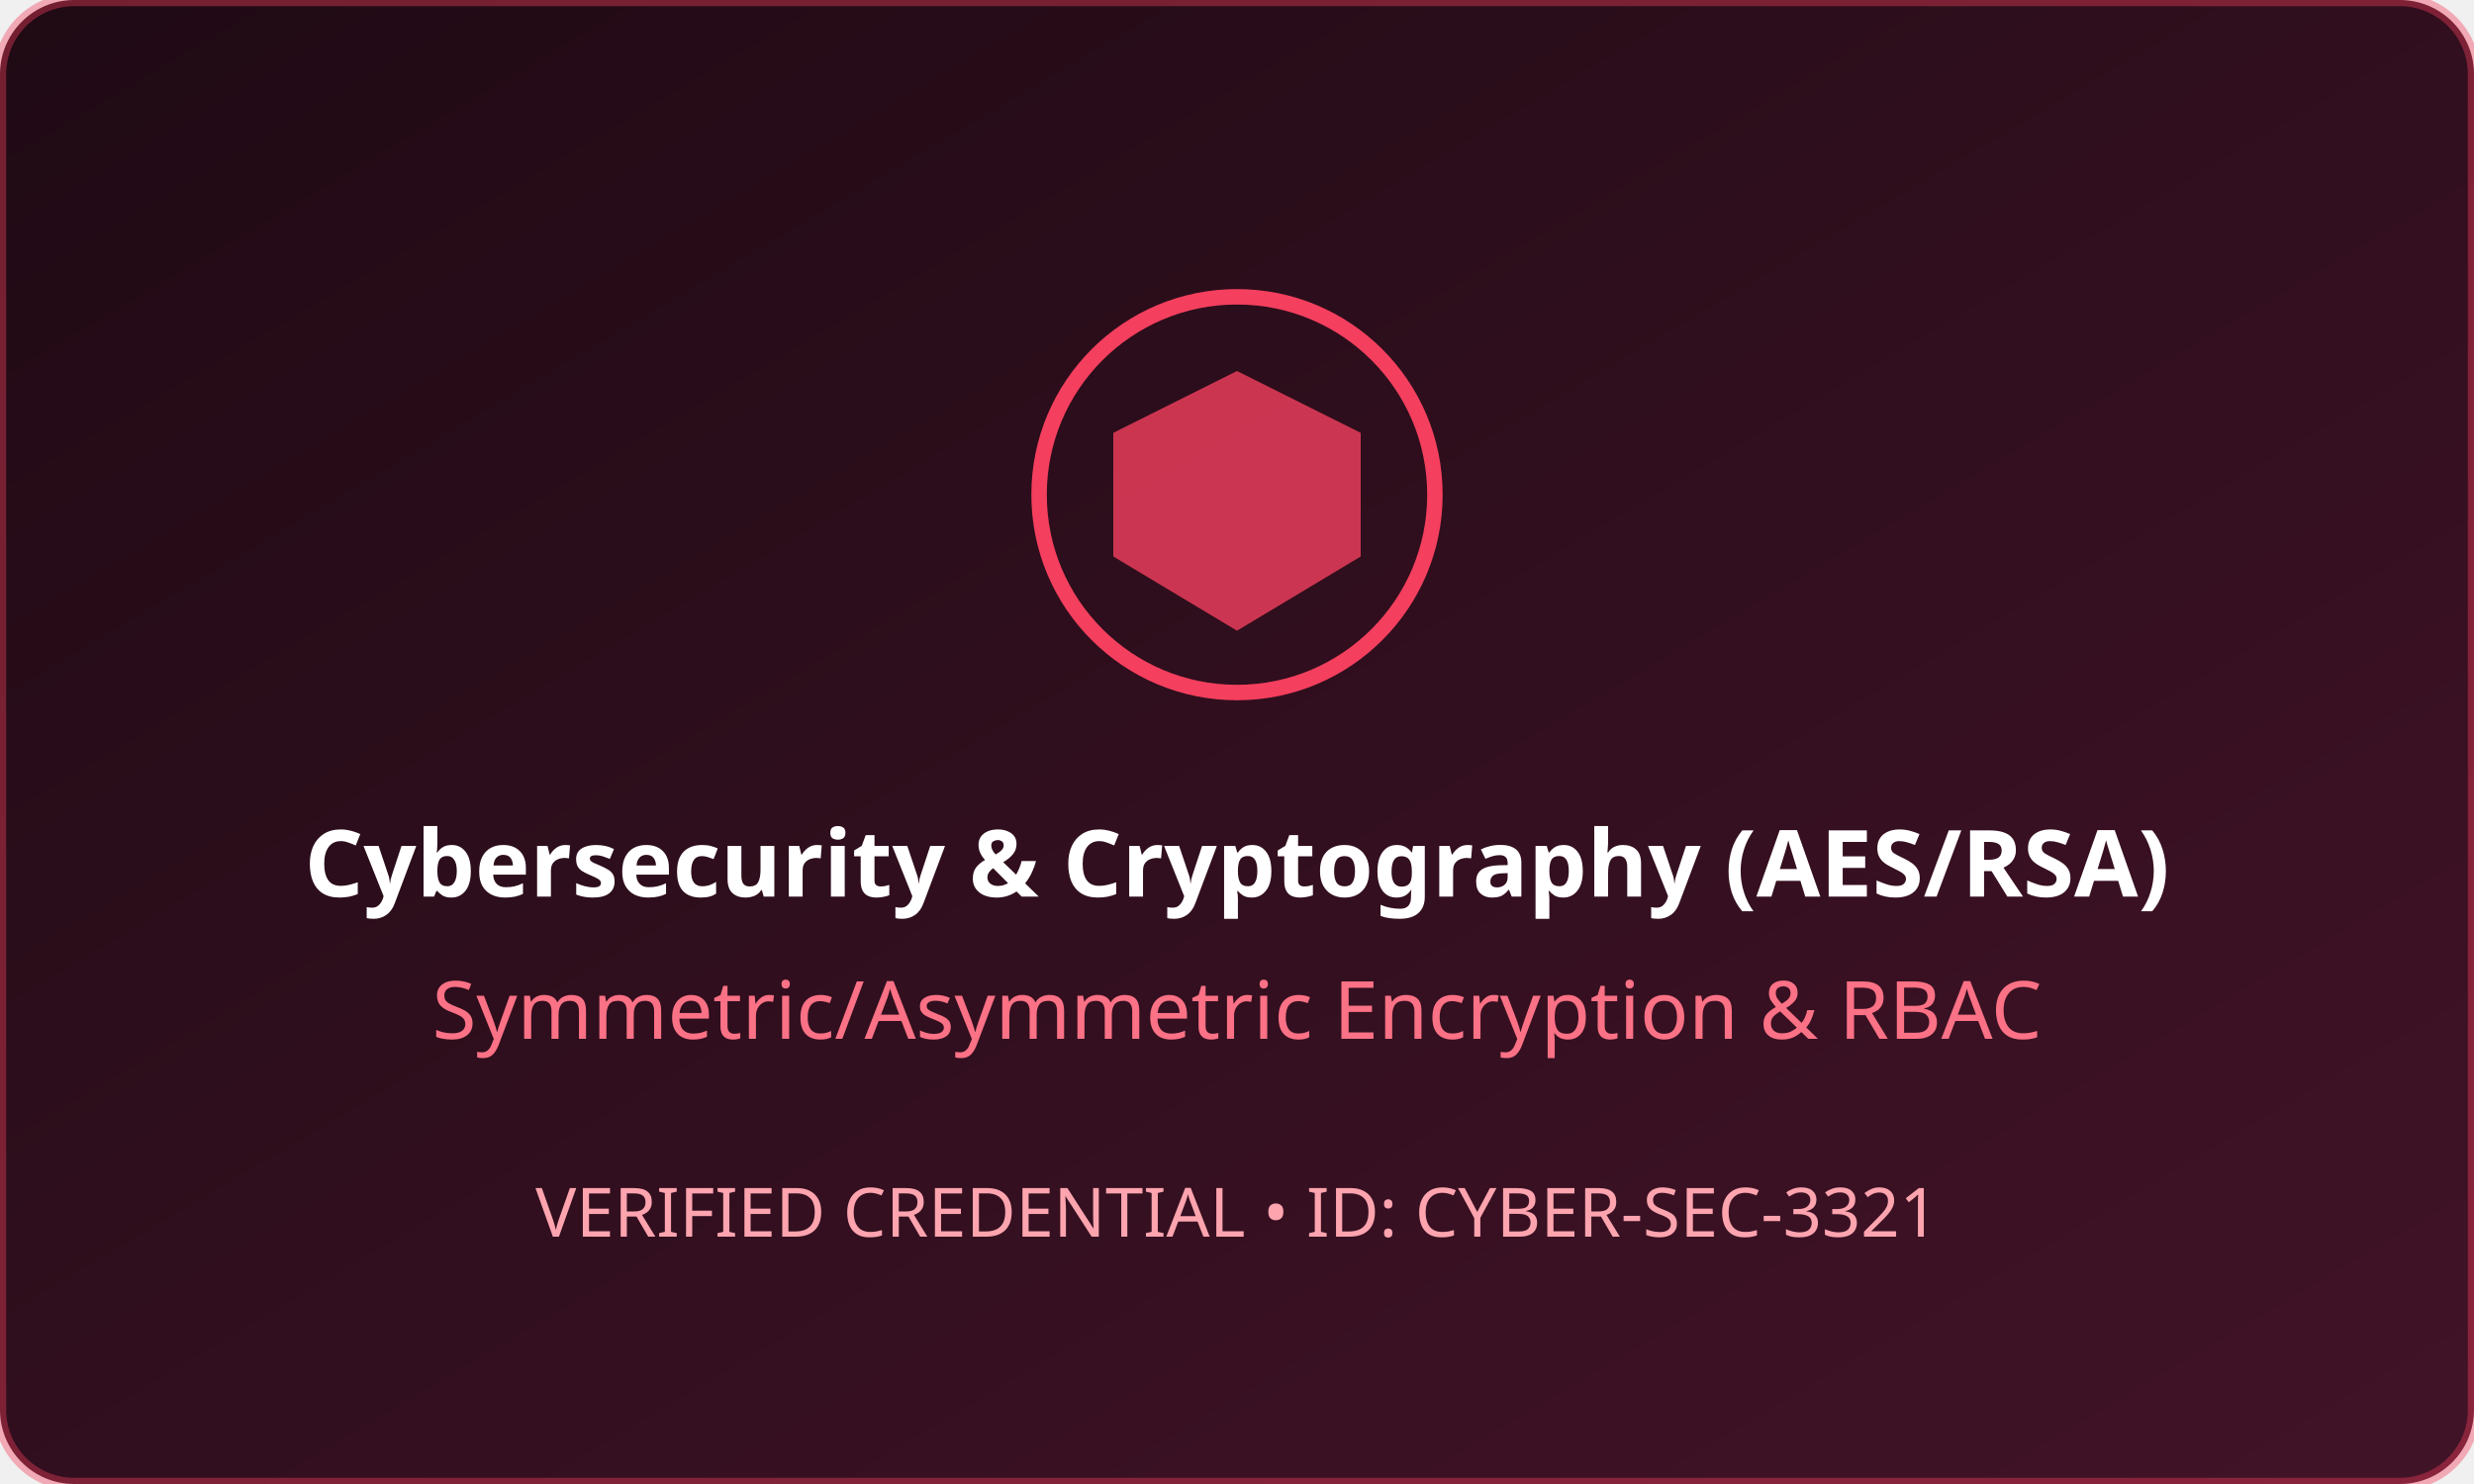
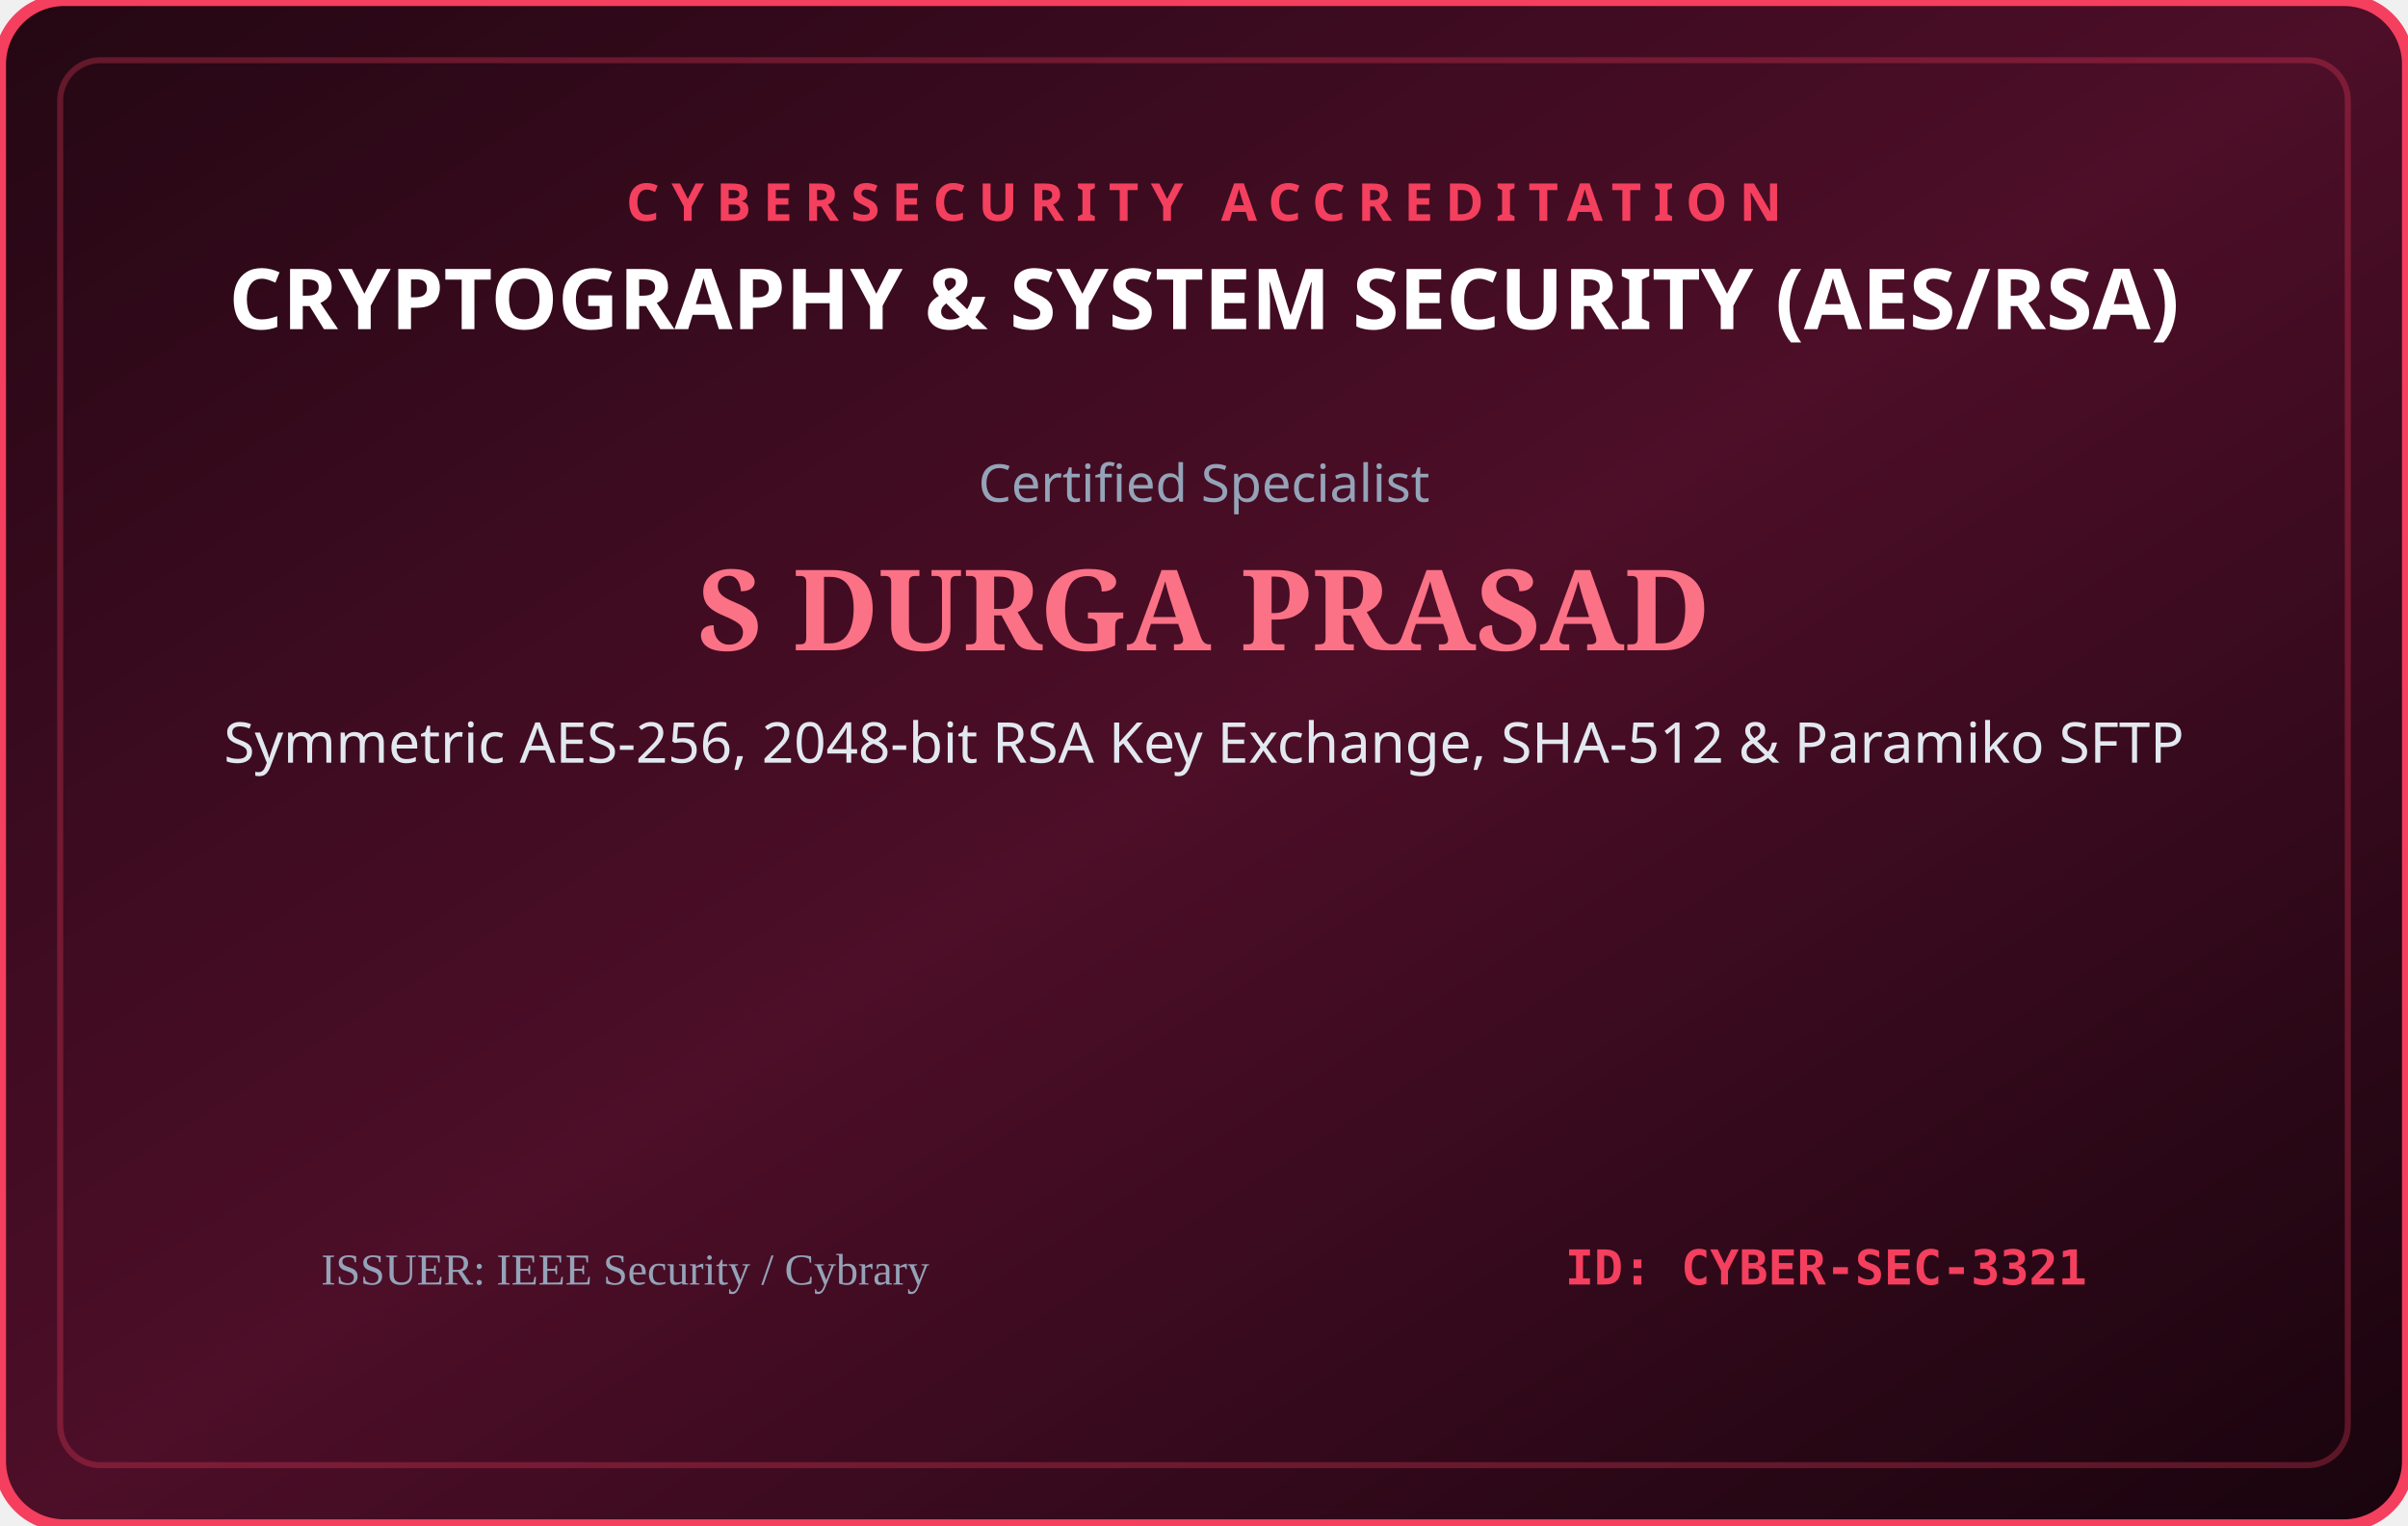
- <svg xmlns="http://www.w3.org/2000/svg" viewBox="0 0 400 240" width="100%" height="100%">
+ <svg xmlns="http://www.w3.org/2000/svg" viewBox="0 0 600 380" width="100%" height="100%">
  <defs>
-     <linearGradient id="c_bg7" x1="0%" y1="0%" x2="100%" y2="100%">
-       <stop offset="0%" stop-color="#1f0a14" />
-       <stop offset="100%" stop-color="#421327" />
+     <linearGradient id="cyb_bg" x1="0%" y1="0%" x2="100%" y2="100%">
+       <stop offset="0%" stop-color="#240713" />
+       <stop offset="50%" stop-color="#4d0e28" />
+       <stop offset="100%" stop-color="#18040d" />
    </linearGradient>
  </defs>
-   <rect width="400" height="240" rx="12" fill="url(#c_bg7)" stroke="rgba(244,63,94,0.4)" stroke-width="2" />
-   <circle cx="200" cy="80" r="32" fill="none" stroke="#f43f5e" stroke-width="2.5" />
-   <polygon points="200,60 220,70 220,90 200,102 180,90 180,70" fill="#f43f5e" fill-opacity="0.8" />
-   <text x="200" y="145" text-anchor="middle" fill="#ffffff" font-family="system-ui, sans-serif" font-size="15" font-weight="bold">Cybersecurity &amp; Cryptography (AES/RSA)</text>
-   <text x="200" y="168" text-anchor="middle" fill="#fb7185" font-family="system-ui, sans-serif" font-size="13">Symmetric/Asymmetric Encryption &amp; RBAC</text>
-   <text x="200" y="200" text-anchor="middle" fill="#fda4af" font-family="system-ui, sans-serif" font-size="11">VERIFIED CREDENTIAL • ID: CYBER-SEC-3321</text>
+   <rect width="600" height="380" rx="16" fill="url(#cyb_bg)" stroke="#f43f5e" stroke-width="3" />
+   <rect x="15" y="15" width="570" height="350" rx="10" fill="none" stroke="rgba(244,63,94,0.3)" stroke-width="1.5" />
+   <text x="300" y="55" text-anchor="middle" fill="#f43f5e" font-family="system-ui, sans-serif" font-size="13" letter-spacing="3" font-weight="bold">CYBERSECURITY ACCREDITATION</text>
+   <text x="300" y="82" text-anchor="middle" fill="#ffffff" font-family="system-ui, sans-serif" font-size="21" font-weight="900">CRYPTOGRAPHY &amp; SYSTEM SECURITY (AES/RSA)</text>
+   <text x="300" y="125" text-anchor="middle" fill="#94a3b8" font-family="system-ui, sans-serif" font-size="13">Certified Specialist</text>
+   <text x="300" y="162" text-anchor="middle" fill="#fb7185" font-family="Georgia, serif" font-size="28" font-weight="bold">S DURGA PRASAD</text>
+   <text x="300" y="190" text-anchor="middle" fill="#e2e8f0" font-family="system-ui, sans-serif" font-size="14">Symmetric AES-256, 2048-bit RSA Key Exchange, SHA-512 &amp; Paramiko SFTP</text>
+   <text x="80" y="320" fill="#94a3b8" font-size="11">ISSUER: IEEE Security / Cybrary</text>
+   <text x="520" y="320" text-anchor="end" fill="#f43f5e" font-family="monospace" font-size="12" font-weight="bold">ID: CYBER-SEC-3321</text>
</svg>
